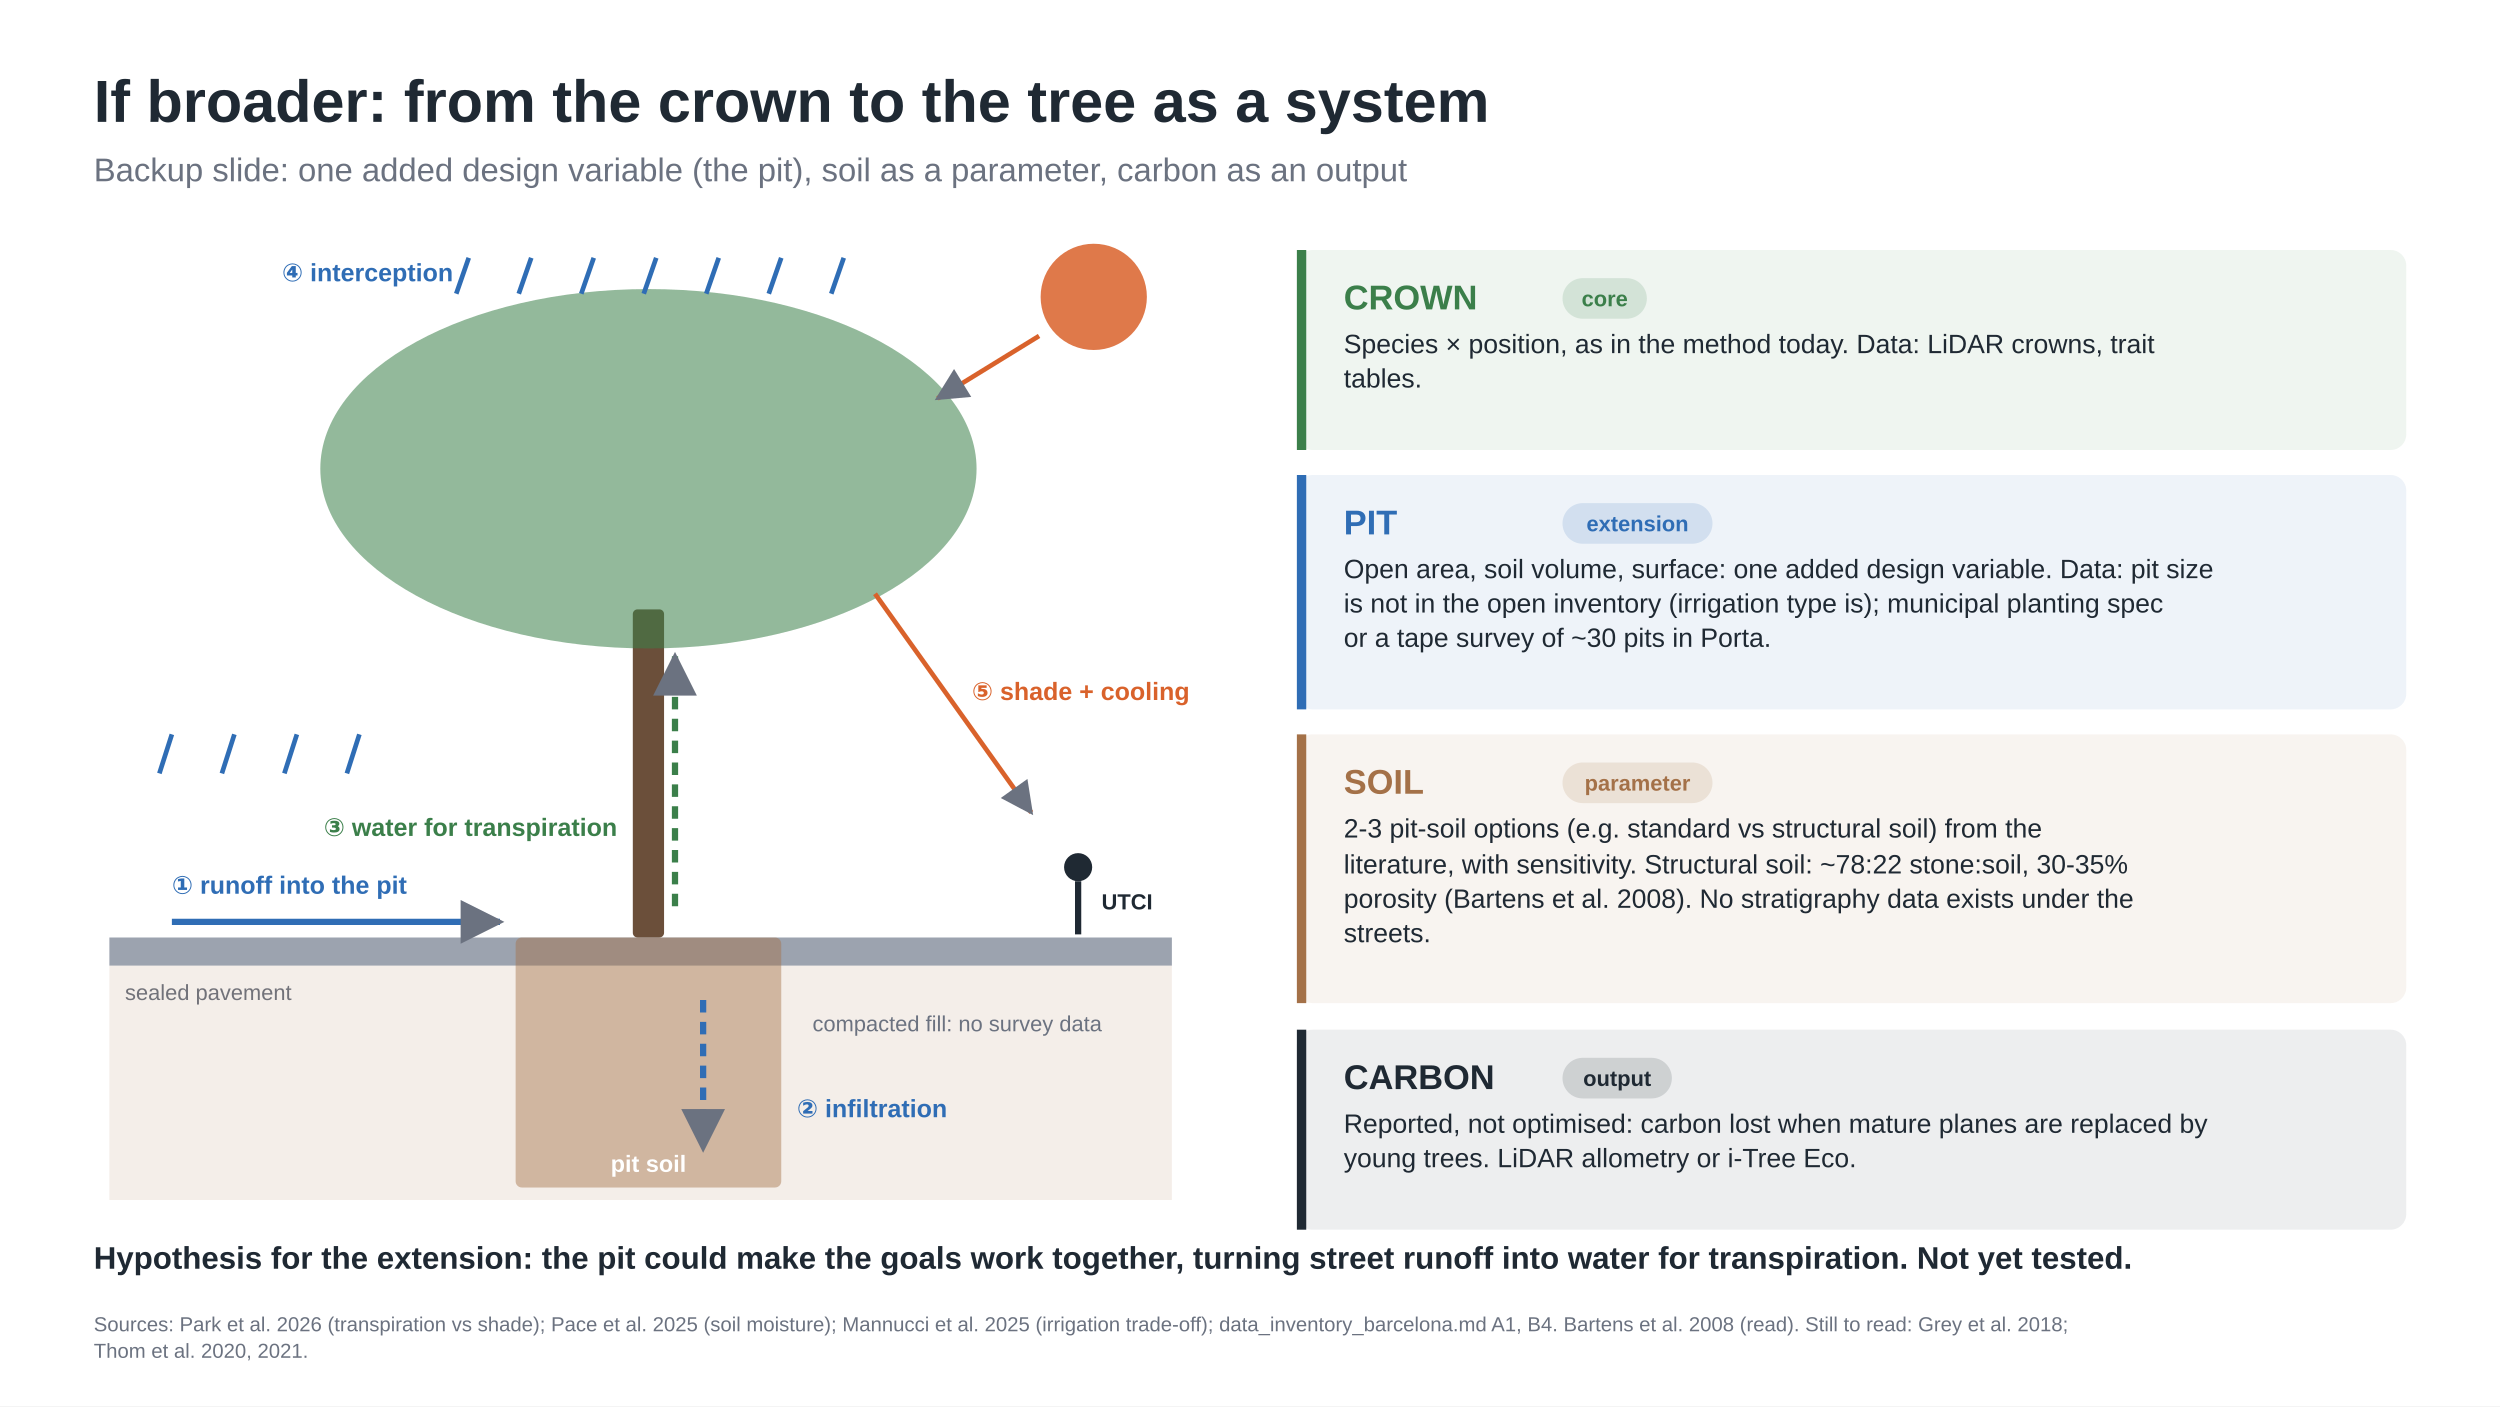
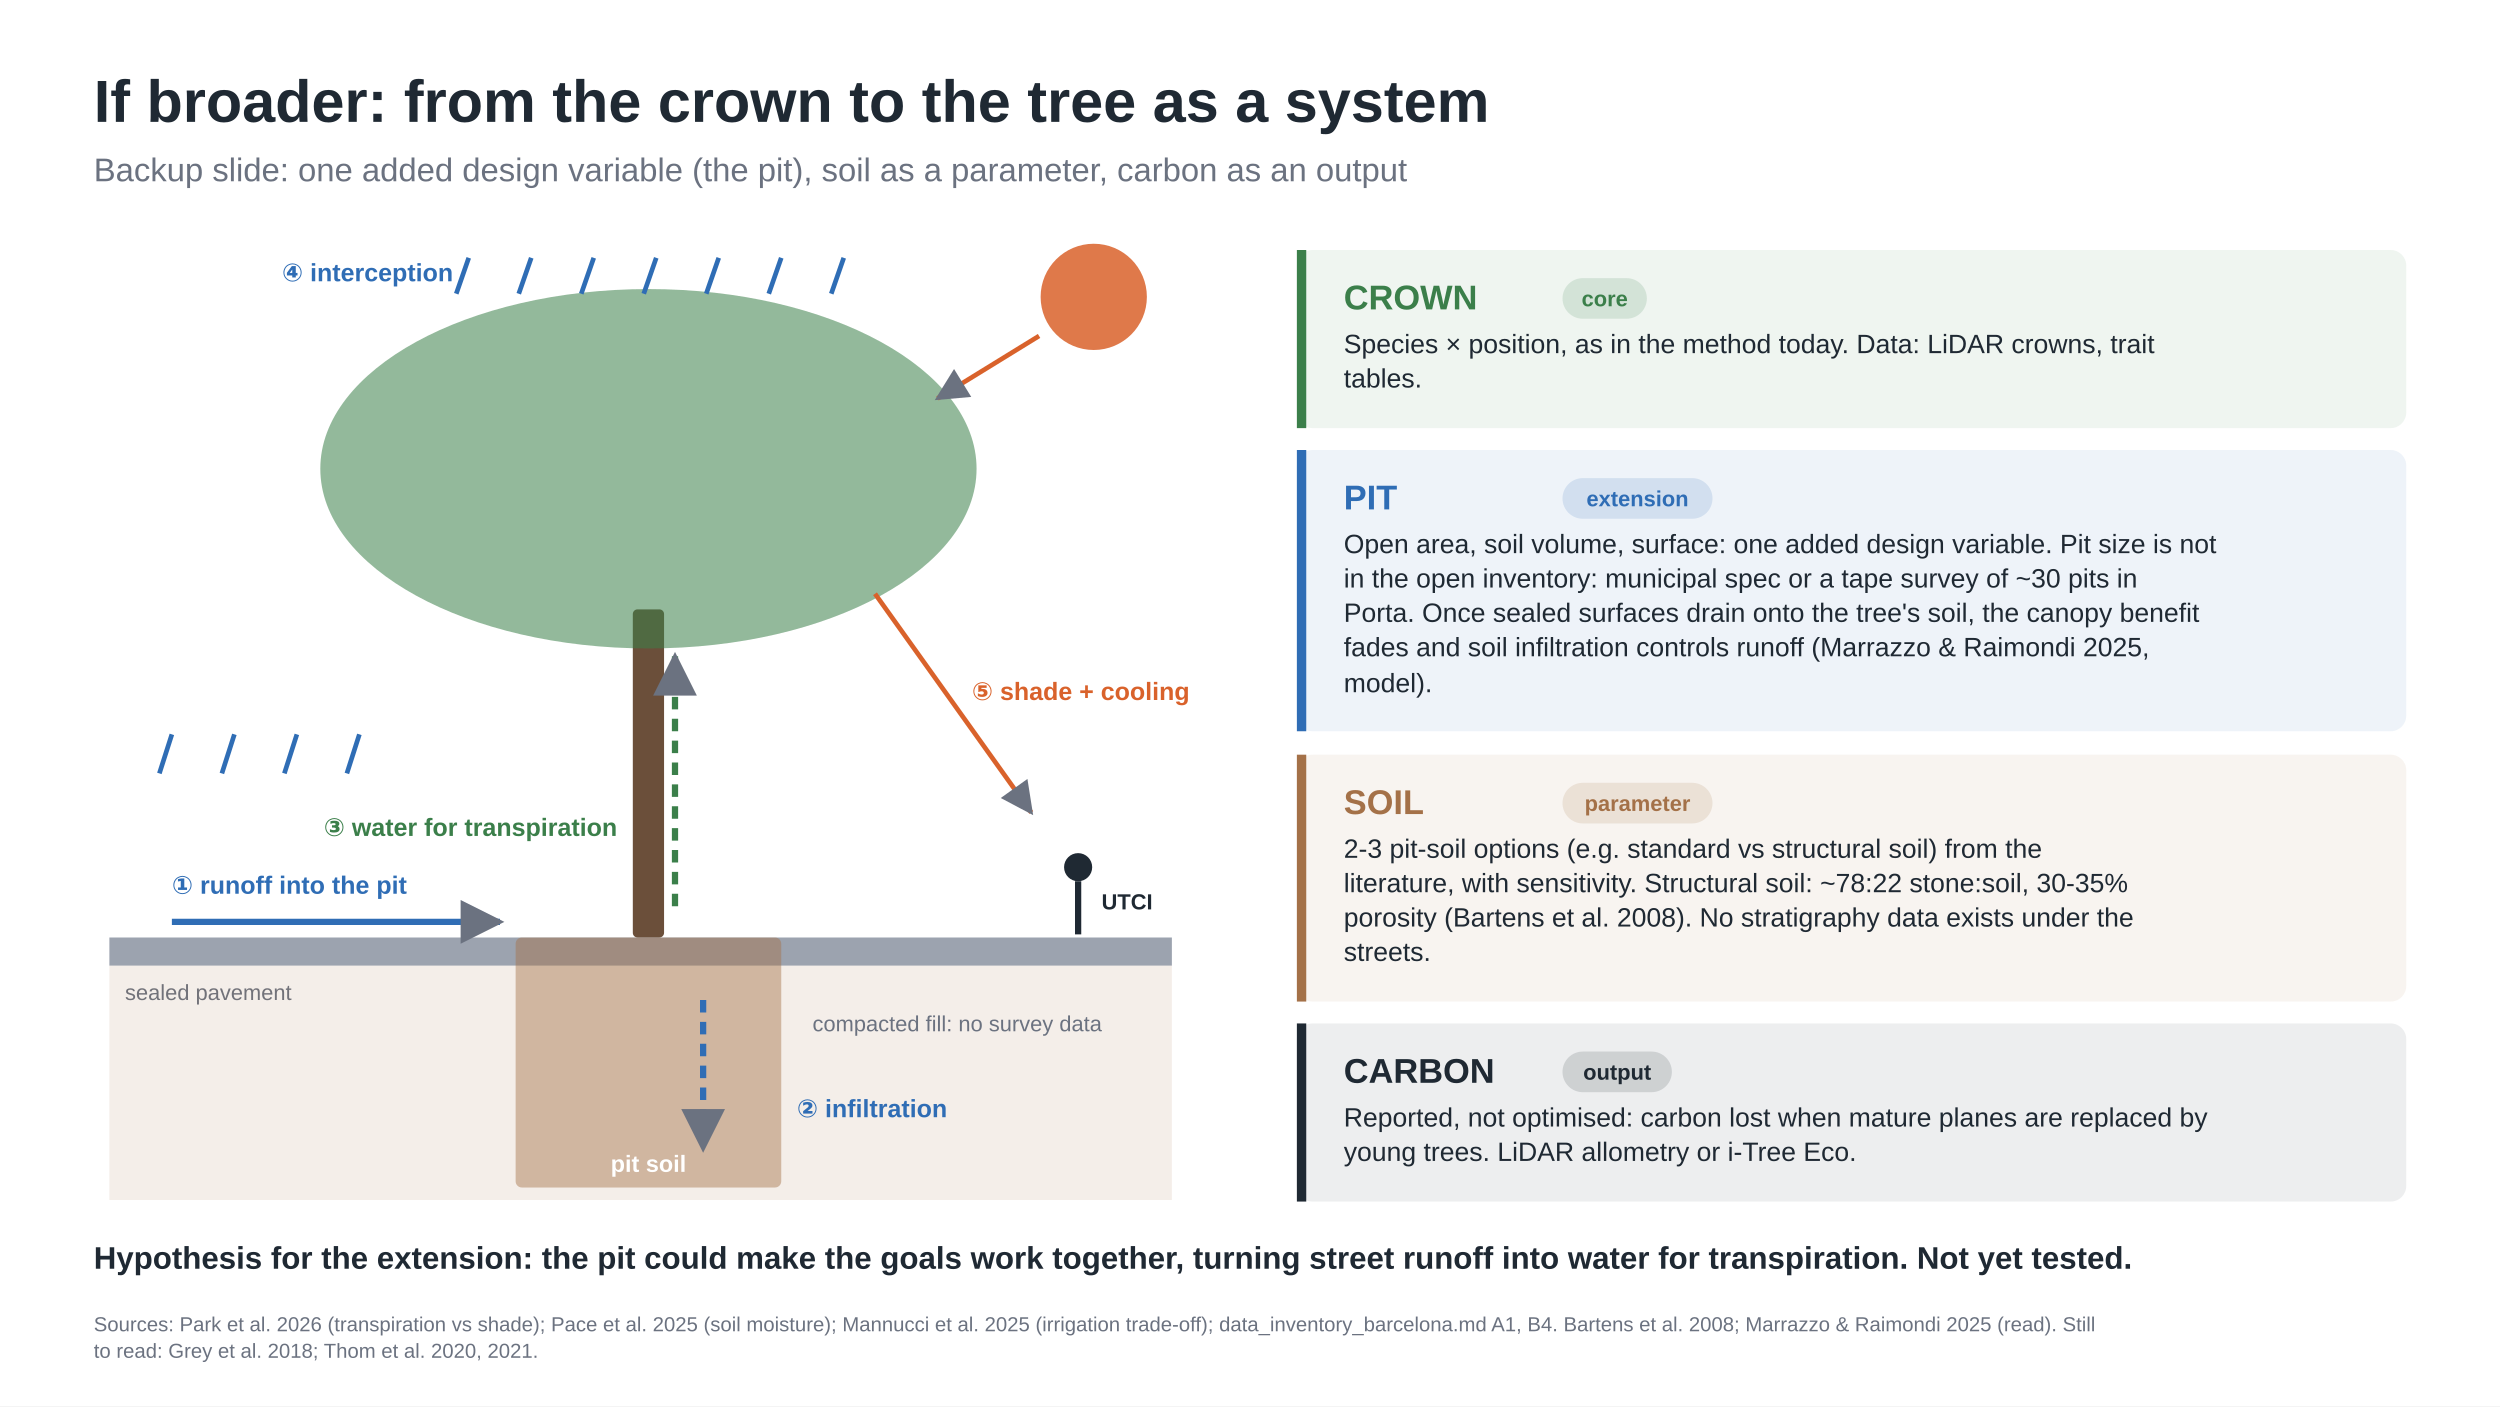
<svg xmlns="http://www.w3.org/2000/svg" width="1600" height="900" viewBox="0 0 1600 900" font-family="Arial, Helvetica, sans-serif">
  <defs>
    <marker id="arr" viewBox="0 0 10 10" refX="9" refY="5" markerWidth="7" markerHeight="7" orient="auto">
      <path d="M0,0 L10,5 L0,10 z" fill="#6B7280" />
    </marker>
  </defs>
  <rect width="1600" height="900" fill="#FFFFFF" />
  <text x="60" y="78" font-size="38" fill="#1F2933" font-weight="bold" text-anchor="start">If broader: from the crown to the tree as a system</text>
  <text x="60" y="116" font-size="21" fill="#6B7280" font-weight="normal" text-anchor="start">Backup slide: one added design variable (the pit), soil as a parameter, carbon as an output</text>
  <rect x="70" y="600" width="680" height="18" rx="0" fill="#9CA3AF" fill-opacity="1.0" stroke="none" stroke-width="2" />
  <text x="80" y="640" font-size="14" fill="#6B7280" font-weight="normal" text-anchor="start">sealed pavement</text>
  <rect x="70" y="618" width="680" height="150" rx="0" fill="#A47148" fill-opacity="0.12" stroke="none" stroke-width="2" />
  <text x="520" y="660" font-size="14" fill="#6B7280" font-weight="normal" text-anchor="start">compacted fill: no survey data</text>
  <rect x="330" y="600" width="170" height="160" rx="4" fill="#A47148" fill-opacity="0.45" stroke="none" stroke-width="2" />
  <text x="415" y="750" font-size="15" fill="#FFFFFF" font-weight="bold" text-anchor="middle">pit soil</text>
  <rect x="405" y="390" width="20" height="210" rx="3" fill="#6B4F3A" fill-opacity="1.0" stroke="none" stroke-width="2" />
  <ellipse cx="415" cy="300" rx="210" ry="115" fill="#3B7F4A" fill-opacity="0.55" />
  <line x1="300" y1="165" x2="292" y2="188" stroke="#2F6DB5" stroke-width="3" />
  <line x1="340" y1="165" x2="332" y2="188" stroke="#2F6DB5" stroke-width="3" />
  <line x1="380" y1="165" x2="372" y2="188" stroke="#2F6DB5" stroke-width="3" />
  <line x1="420" y1="165" x2="412" y2="188" stroke="#2F6DB5" stroke-width="3" />
  <line x1="460" y1="165" x2="452" y2="188" stroke="#2F6DB5" stroke-width="3" />
  <line x1="500" y1="165" x2="492" y2="188" stroke="#2F6DB5" stroke-width="3" />
  <line x1="540" y1="165" x2="532" y2="188" stroke="#2F6DB5" stroke-width="3" />
  <line x1="110" y1="470" x2="102" y2="495" stroke="#2F6DB5" stroke-width="3" />
  <line x1="150" y1="470" x2="142" y2="495" stroke="#2F6DB5" stroke-width="3" />
  <line x1="190" y1="470" x2="182" y2="495" stroke="#2F6DB5" stroke-width="3" />
  <line x1="230" y1="470" x2="222" y2="495" stroke="#2F6DB5" stroke-width="3" />
  <circle cx="700" cy="190" r="34" fill="#D9622B" fill-opacity="0.85" />
  <line x1="665" y1="215" x2="600" y2="255" stroke="#D9622B" stroke-width="3" marker-end="url(#arr)" />
  <line x1="110" y1="590" x2="320" y2="590" stroke="#2F6DB5" stroke-width="4" marker-end="url(#arr)" />
  <text x="110" y="572" font-size="16" fill="#2F6DB5" font-weight="bold" text-anchor="start">① runoff into the pit</text>
  <line x1="450" y1="640" x2="450" y2="735" stroke="#2F6DB5" stroke-width="4" stroke-dasharray="8 6" marker-end="url(#arr)" />
  <text x="510" y="715" font-size="16" fill="#2F6DB5" font-weight="bold" text-anchor="start">② infiltration</text>
  <line x1="432" y1="580" x2="432" y2="420" stroke="#3B7F4A" stroke-width="4" stroke-dasharray="8 6" marker-end="url(#arr)" />
  <text x="395" y="535" font-size="16" fill="#3B7F4A" font-weight="bold" text-anchor="end">③ water for transpiration</text>
  <text x="290" y="180" font-size="16" fill="#2F6DB5" font-weight="bold" text-anchor="end">④ interception</text>
  <line x1="560" y1="380" x2="660" y2="520" stroke="#D9622B" stroke-width="3" marker-end="url(#arr)" />
  <text x="622" y="448" font-size="16" fill="#D9622B" font-weight="bold" text-anchor="start">⑤ shade + cooling</text>
  <circle cx="690" cy="555" r="9" fill="#1F2933" />
  <line x1="690" y1="564" x2="690" y2="598" stroke="#1F2933" stroke-width="4" />
  <text x="705" y="582" font-size="14" fill="#1F2933" font-weight="bold" text-anchor="start">UTCI</text>
-   <rect x="830" y="160" width="710" height="128" rx="10" fill="#3B7F4A" fill-opacity="0.08" stroke="none" stroke-width="2" />
-   <rect x="830" y="160" width="6" height="128" rx="0" fill="#3B7F4A" fill-opacity="1.0" stroke="none" stroke-width="2" />
+   <rect x="830" y="160" width="710" height="114" rx="10" fill="#3B7F4A" fill-opacity="0.08" stroke="none" stroke-width="2" />
+   <rect x="830" y="160" width="6" height="114" rx="0" fill="#3B7F4A" fill-opacity="1.0" stroke="none" stroke-width="2" />
  <text x="860" y="198" font-size="22" fill="#3B7F4A" font-weight="bold" text-anchor="start">CROWN</text>
  <rect x="1000" y="178" width="54" height="26" rx="13" fill="#3B7F4A" fill-opacity="0.15" stroke="none" stroke-width="2" />
  <text x="1027" y="196" font-size="14" fill="#3B7F4A" font-weight="bold" text-anchor="middle">core</text>
  <text x="860" y="226" font-size="17" fill="#1F2933" font-weight="normal" text-anchor="start">Species × position, as in the method today. Data: LiDAR crowns, trait</text>
  <text x="860" y="248" font-size="17" fill="#1F2933" font-weight="normal" text-anchor="start">tables.</text>
-   <rect x="830" y="304" width="710" height="150" rx="10" fill="#2F6DB5" fill-opacity="0.08" stroke="none" stroke-width="2" />
-   <rect x="830" y="304" width="6" height="150" rx="0" fill="#2F6DB5" fill-opacity="1.0" stroke="none" stroke-width="2" />
-   <text x="860" y="342" font-size="22" fill="#2F6DB5" font-weight="bold" text-anchor="start">PIT</text>
-   <rect x="1000" y="322" width="96" height="26" rx="13" fill="#2F6DB5" fill-opacity="0.15" stroke="none" stroke-width="2" />
-   <text x="1048" y="340" font-size="14" fill="#2F6DB5" font-weight="bold" text-anchor="middle">extension</text>
-   <text x="860" y="370" font-size="17" fill="#1F2933" font-weight="normal" text-anchor="start">Open area, soil volume, surface: one added design variable. Data: pit size</text>
-   <text x="860" y="392" font-size="17" fill="#1F2933" font-weight="normal" text-anchor="start">is not in the open inventory (irrigation type is); municipal planting spec</text>
-   <text x="860" y="414" font-size="17" fill="#1F2933" font-weight="normal" text-anchor="start">or a tape survey of ~30 pits in Porta.</text>
-   <rect x="830" y="470" width="710" height="172" rx="10" fill="#A47148" fill-opacity="0.08" stroke="none" stroke-width="2" />
-   <rect x="830" y="470" width="6" height="172" rx="0" fill="#A47148" fill-opacity="1.0" stroke="none" stroke-width="2" />
-   <text x="860" y="508" font-size="22" fill="#A47148" font-weight="bold" text-anchor="start">SOIL</text>
-   <rect x="1000" y="488" width="96" height="26" rx="13" fill="#A47148" fill-opacity="0.15" stroke="none" stroke-width="2" />
-   <text x="1048" y="506" font-size="14" fill="#A47148" font-weight="bold" text-anchor="middle">parameter</text>
-   <text x="860" y="536" font-size="17" fill="#1F2933" font-weight="normal" text-anchor="start">2-3 pit-soil options (e.g. standard vs structural soil) from the</text>
-   <text x="860" y="559" font-size="17" fill="#1F2933" font-weight="normal" text-anchor="start">literature, with sensitivity. Structural soil: ~78:22 stone:soil, 30-35%</text>
-   <text x="860" y="581" font-size="17" fill="#1F2933" font-weight="normal" text-anchor="start">porosity (Bartens et al. 2008). No stratigraphy data exists under the</text>
-   <text x="860" y="603" font-size="17" fill="#1F2933" font-weight="normal" text-anchor="start">streets.</text>
-   <rect x="830" y="659" width="710" height="128" rx="10" fill="#1F2933" fill-opacity="0.08" stroke="none" stroke-width="2" />
-   <rect x="830" y="659" width="6" height="128" rx="0" fill="#1F2933" fill-opacity="1.0" stroke="none" stroke-width="2" />
-   <text x="860" y="697" font-size="22" fill="#1F2933" font-weight="bold" text-anchor="start">CARBON</text>
-   <rect x="1000" y="677" width="70" height="26" rx="13" fill="#1F2933" fill-opacity="0.15" stroke="none" stroke-width="2" />
-   <text x="1035" y="695" font-size="14" fill="#1F2933" font-weight="bold" text-anchor="middle">output</text>
-   <text x="860" y="725" font-size="17" fill="#1F2933" font-weight="normal" text-anchor="start">Reported, not optimised: carbon lost when mature planes are replaced by</text>
-   <text x="860" y="747" font-size="17" fill="#1F2933" font-weight="normal" text-anchor="start">young trees. LiDAR allometry or i-Tree Eco.</text>
+   <rect x="830" y="288" width="710" height="180" rx="10" fill="#2F6DB5" fill-opacity="0.08" stroke="none" stroke-width="2" />
+   <rect x="830" y="288" width="6" height="180" rx="0" fill="#2F6DB5" fill-opacity="1.0" stroke="none" stroke-width="2" />
+   <text x="860" y="326" font-size="22" fill="#2F6DB5" font-weight="bold" text-anchor="start">PIT</text>
+   <rect x="1000" y="306" width="96" height="26" rx="13" fill="#2F6DB5" fill-opacity="0.15" stroke="none" stroke-width="2" />
+   <text x="1048" y="324" font-size="14" fill="#2F6DB5" font-weight="bold" text-anchor="middle">extension</text>
+   <text x="860" y="354" font-size="17" fill="#1F2933" font-weight="normal" text-anchor="start">Open area, soil volume, surface: one added design variable. Pit size is not</text>
+   <text x="860" y="376" font-size="17" fill="#1F2933" font-weight="normal" text-anchor="start">in the open inventory: municipal spec or a tape survey of ~30 pits in</text>
+   <text x="860" y="398" font-size="17" fill="#1F2933" font-weight="normal" text-anchor="start">Porta. Once sealed surfaces drain onto the tree's soil, the canopy benefit</text>
+   <text x="860" y="420" font-size="17" fill="#1F2933" font-weight="normal" text-anchor="start">fades and soil infiltration controls runoff (Marrazzo &amp; Raimondi 2025,</text>
+   <text x="860" y="443" font-size="17" fill="#1F2933" font-weight="normal" text-anchor="start">model).</text>
+   <rect x="830" y="483" width="710" height="158" rx="10" fill="#A47148" fill-opacity="0.08" stroke="none" stroke-width="2" />
+   <rect x="830" y="483" width="6" height="158" rx="0" fill="#A47148" fill-opacity="1.0" stroke="none" stroke-width="2" />
+   <text x="860" y="521" font-size="22" fill="#A47148" font-weight="bold" text-anchor="start">SOIL</text>
+   <rect x="1000" y="501" width="96" height="26" rx="13" fill="#A47148" fill-opacity="0.15" stroke="none" stroke-width="2" />
+   <text x="1048" y="519" font-size="14" fill="#A47148" font-weight="bold" text-anchor="middle">parameter</text>
+   <text x="860" y="549" font-size="17" fill="#1F2933" font-weight="normal" text-anchor="start">2-3 pit-soil options (e.g. standard vs structural soil) from the</text>
+   <text x="860" y="571" font-size="17" fill="#1F2933" font-weight="normal" text-anchor="start">literature, with sensitivity. Structural soil: ~78:22 stone:soil, 30-35%</text>
+   <text x="860" y="593" font-size="17" fill="#1F2933" font-weight="normal" text-anchor="start">porosity (Bartens et al. 2008). No stratigraphy data exists under the</text>
+   <text x="860" y="615" font-size="17" fill="#1F2933" font-weight="normal" text-anchor="start">streets.</text>
+   <rect x="830" y="655" width="710" height="114" rx="10" fill="#1F2933" fill-opacity="0.08" stroke="none" stroke-width="2" />
+   <rect x="830" y="655" width="6" height="114" rx="0" fill="#1F2933" fill-opacity="1.0" stroke="none" stroke-width="2" />
+   <text x="860" y="693" font-size="22" fill="#1F2933" font-weight="bold" text-anchor="start">CARBON</text>
+   <rect x="1000" y="673" width="70" height="26" rx="13" fill="#1F2933" fill-opacity="0.15" stroke="none" stroke-width="2" />
+   <text x="1035" y="691" font-size="14" fill="#1F2933" font-weight="bold" text-anchor="middle">output</text>
+   <text x="860" y="721" font-size="17" fill="#1F2933" font-weight="normal" text-anchor="start">Reported, not optimised: carbon lost when mature planes are replaced by</text>
+   <text x="860" y="743" font-size="17" fill="#1F2933" font-weight="normal" text-anchor="start">young trees. LiDAR allometry or i-Tree Eco.</text>
  <text x="60" y="812" font-size="20" fill="#1F2933" font-weight="bold" text-anchor="start">Hypothesis for the extension: the pit could make the goals work together, turning street runoff into water for transpiration. Not yet tested.</text>
-   <text x="60" y="852" font-size="13" fill="#6B7280" font-weight="normal" text-anchor="start">Sources: Park et al. 2026 (transpiration vs shade); Pace et al. 2025 (soil moisture); Mannucci et al. 2025 (irrigation trade-off); data_inventory_barcelona.md A1, B4. Bartens et al. 2008 (read). Still to read: Grey et al. 2018;</text>
-   <text x="60" y="869" font-size="13" fill="#6B7280" font-weight="normal" text-anchor="start">Thom et al. 2020, 2021.</text>
+   <text x="60" y="852" font-size="13" fill="#6B7280" font-weight="normal" text-anchor="start">Sources: Park et al. 2026 (transpiration vs shade); Pace et al. 2025 (soil moisture); Mannucci et al. 2025 (irrigation trade-off); data_inventory_barcelona.md A1, B4. Bartens et al. 2008; Marrazzo &amp; Raimondi 2025 (read). Still</text>
+   <text x="60" y="869" font-size="13" fill="#6B7280" font-weight="normal" text-anchor="start">to read: Grey et al. 2018; Thom et al. 2020, 2021.</text>
</svg>
